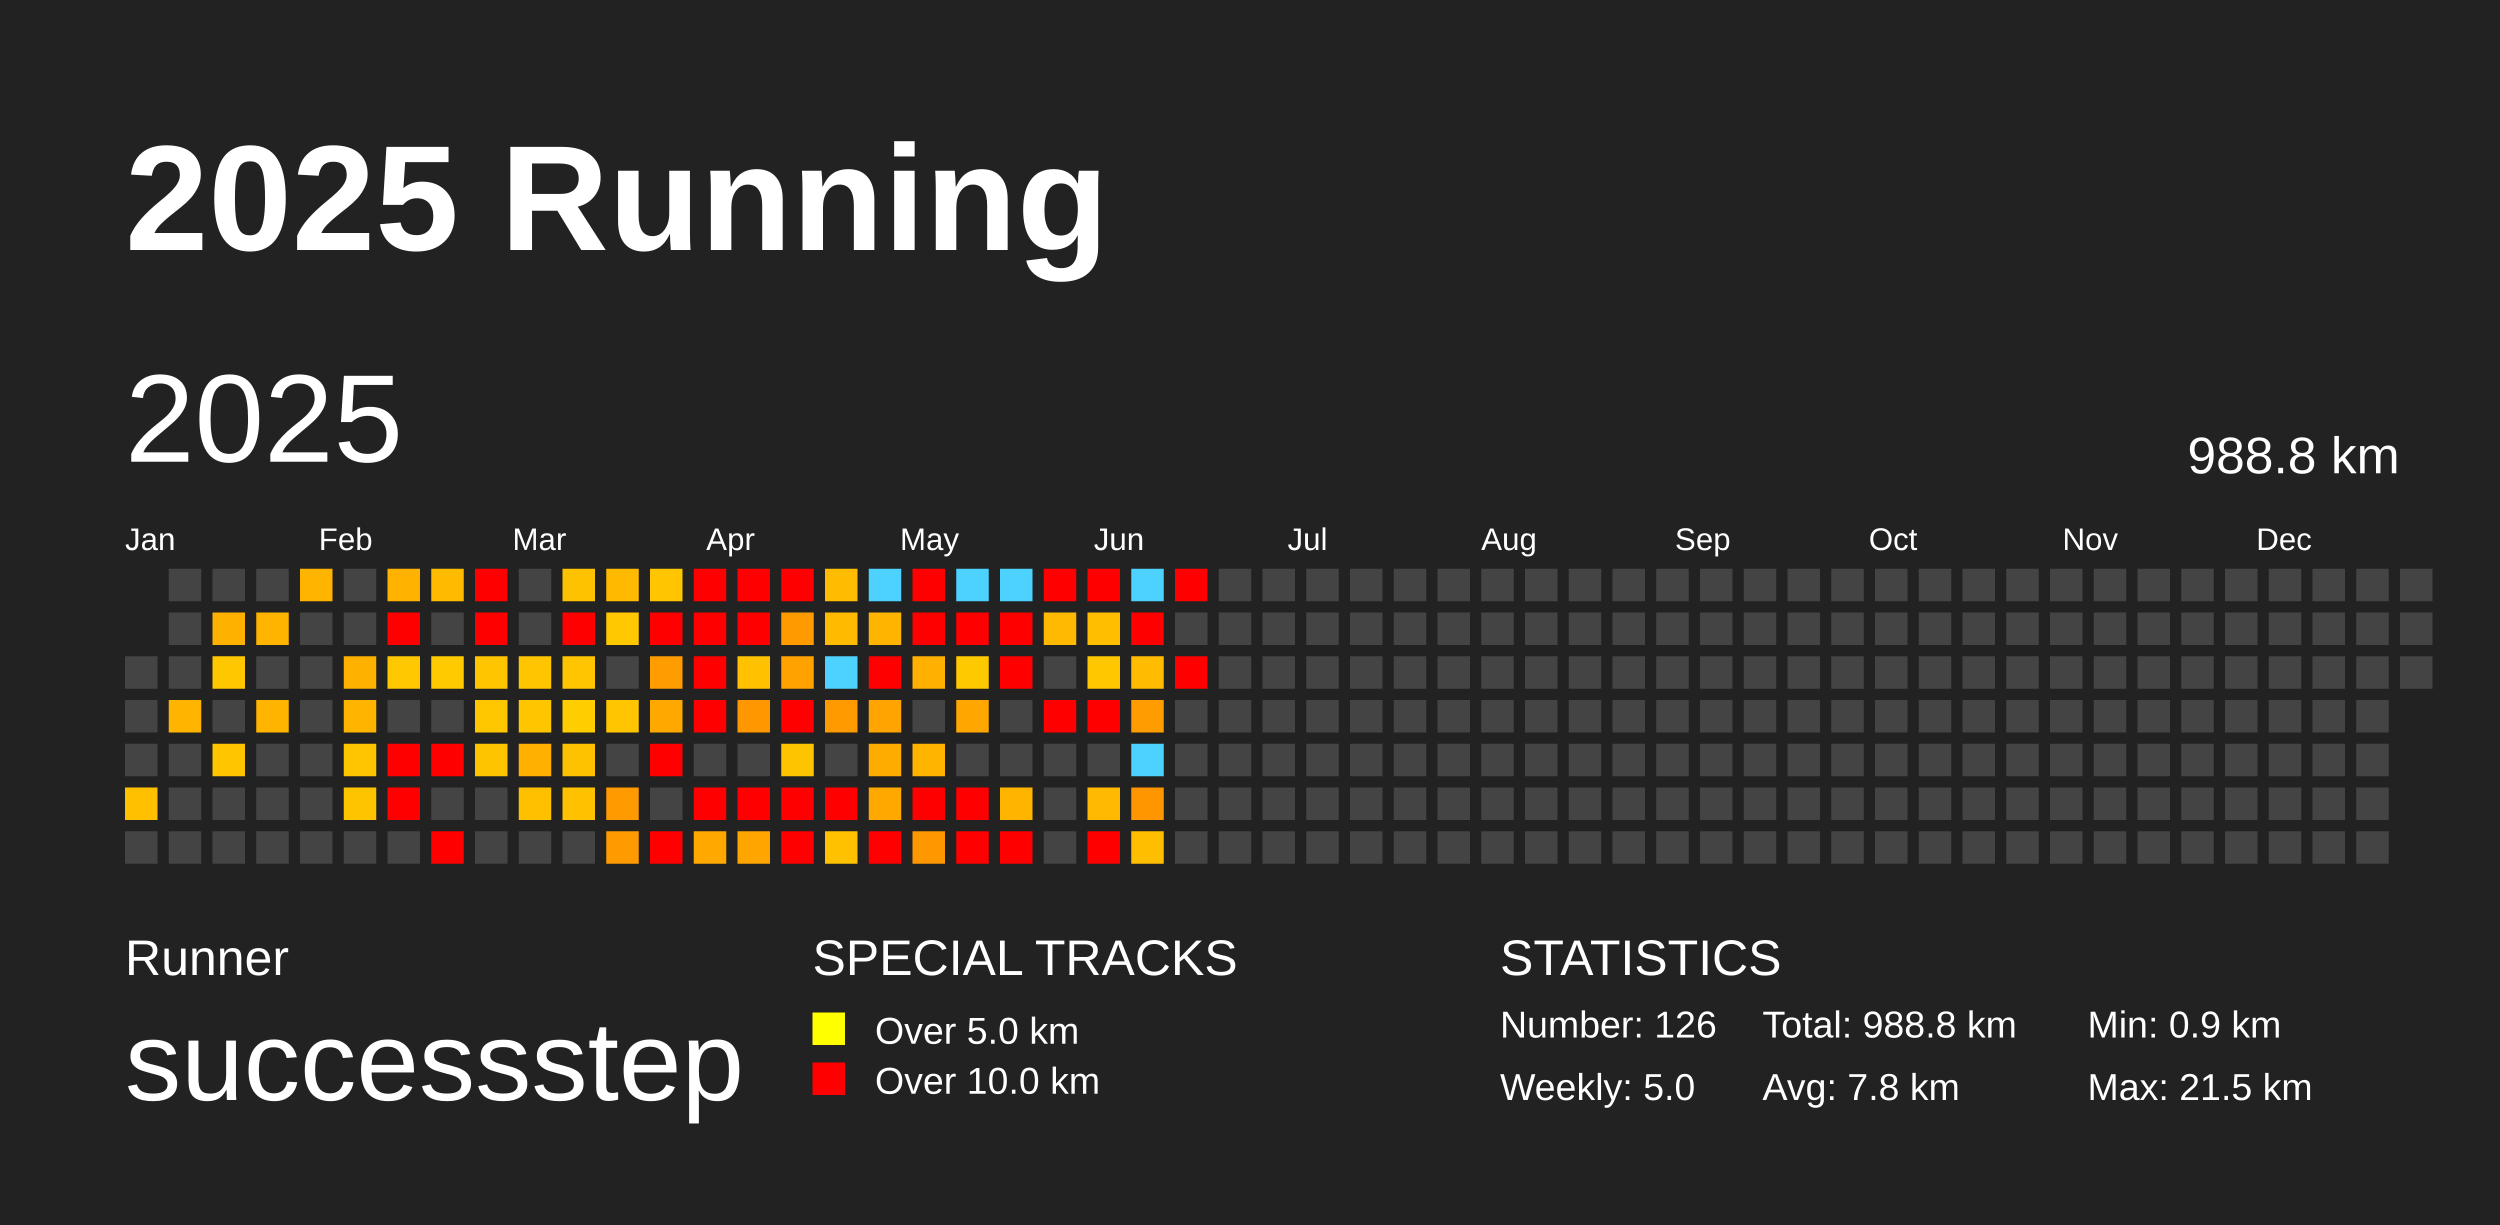
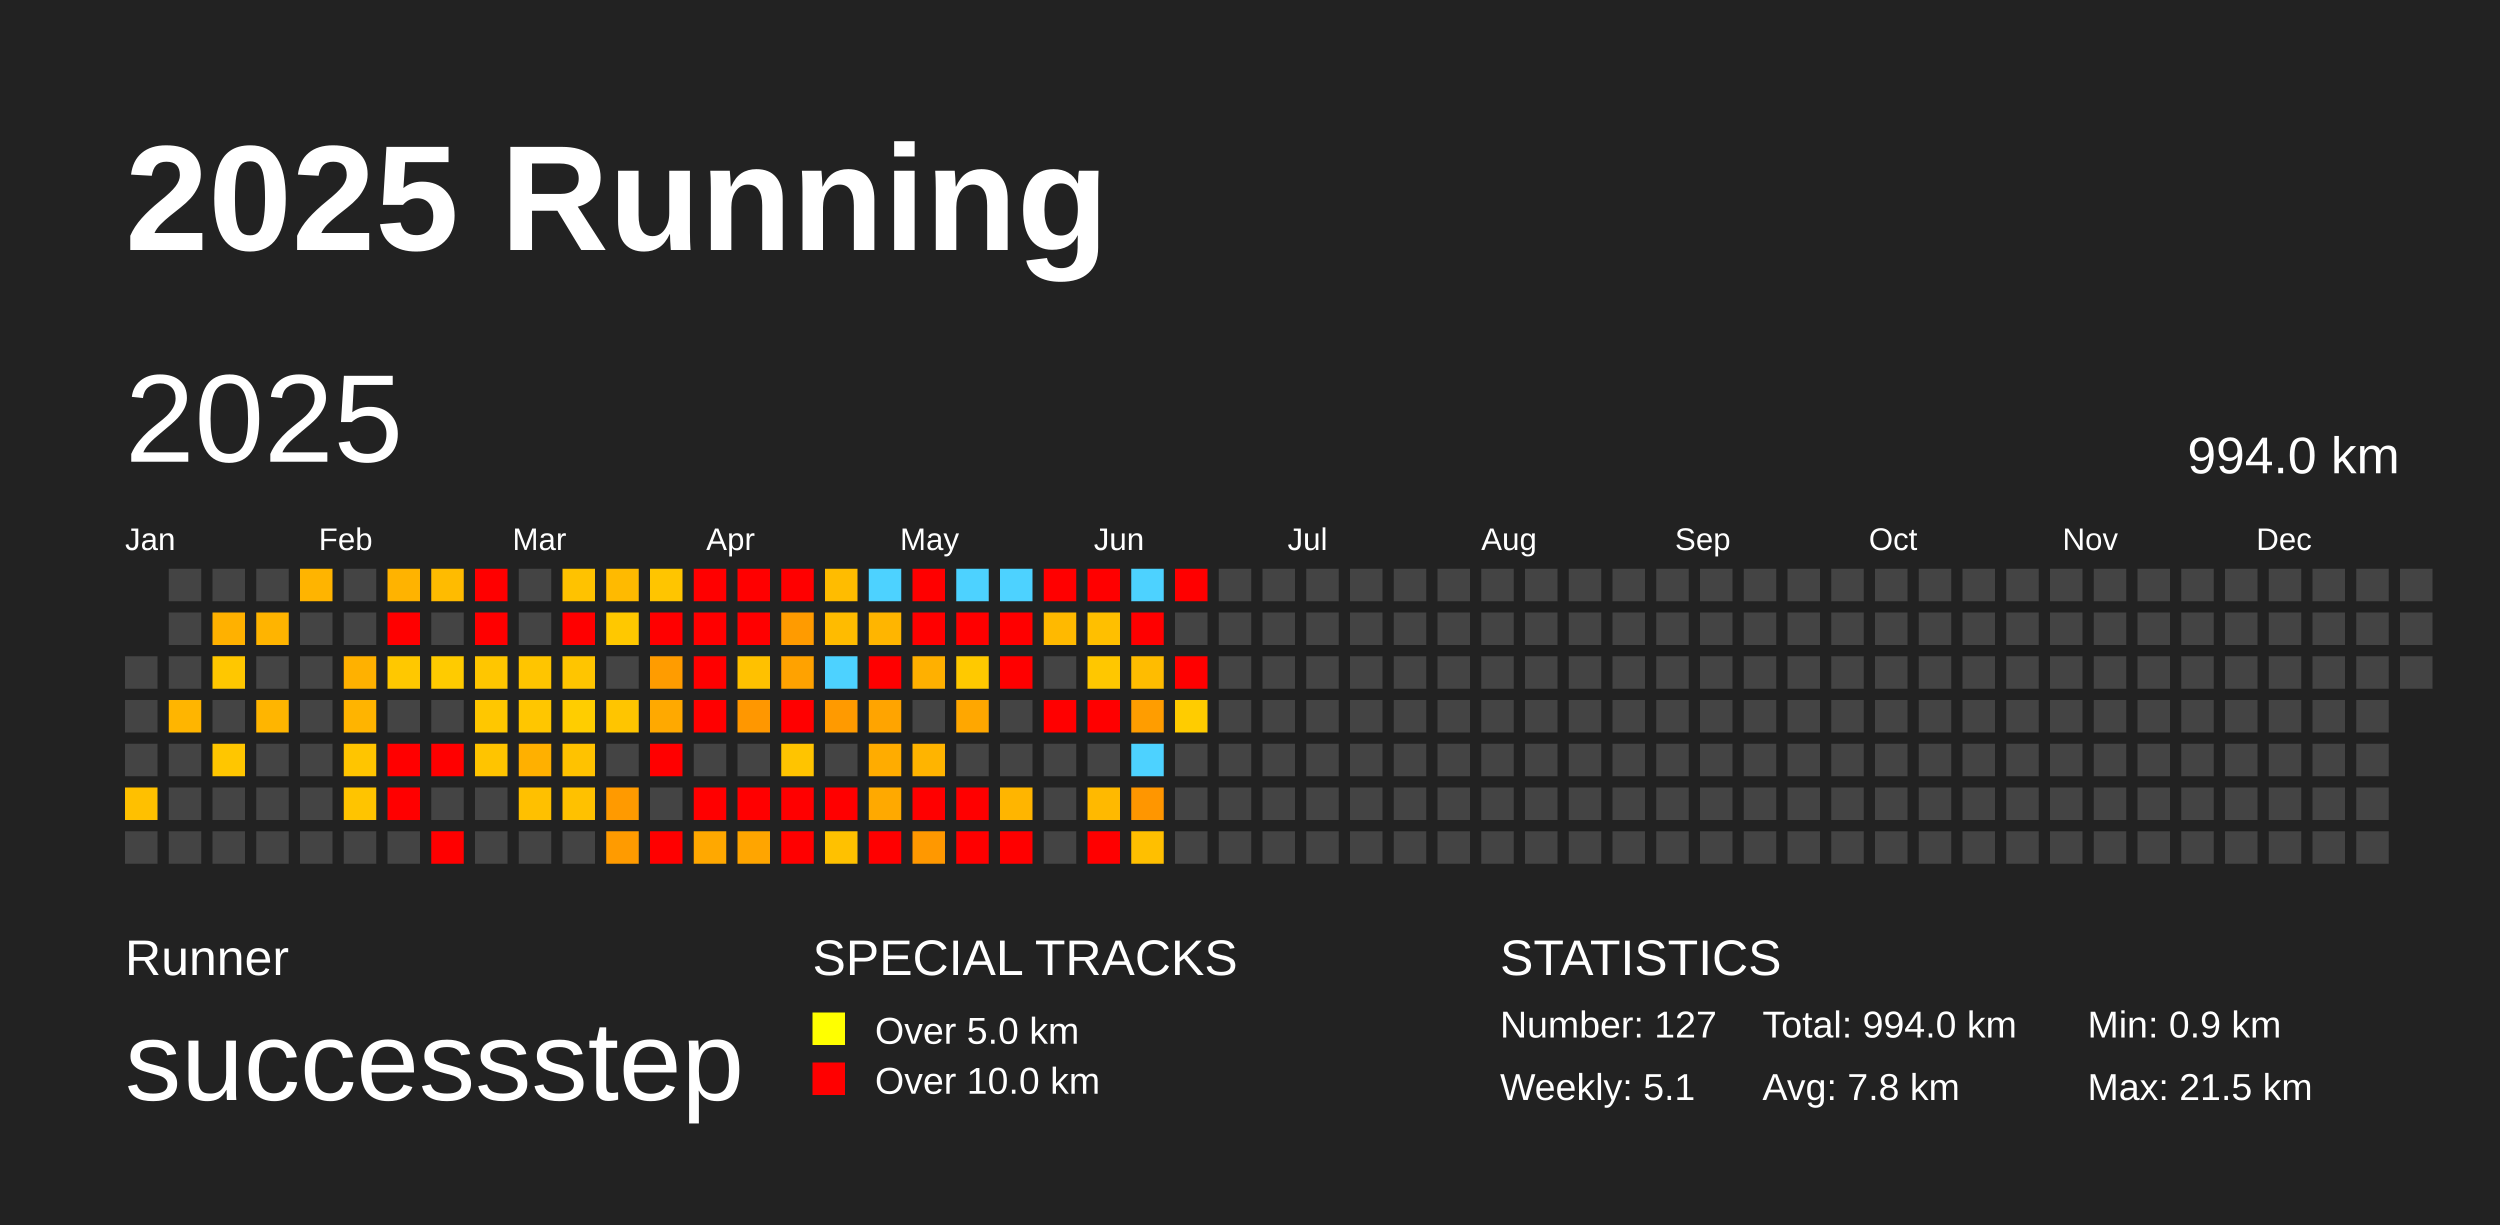
<svg xmlns="http://www.w3.org/2000/svg" baseProfile="full" height="98mm" version="1.1" viewBox="0,0,200,98" width="200mm">
  <defs />
  <rect fill="#222222" height="98" width="200" x="0" y="0" />
  <text fill="#FFFFFF" style="font-size:12px; font-family:Arial; font-weight:bold;" x="10" y="20">2025 Running</text>
  <text fill="#FFFFFF" style="font-size:4px; font-family:Arial" x="10" y="78">Runner</text>
  <text fill="#FFFFFF" style="font-size:9px; font-family:Arial" x="10" y="88">successstep</text>
  <text fill="#FFFFFF" style="font-size:4px; font-family:Arial" x="65" y="78">SPECIAL TRACKS</text>
  <rect fill="yellow" height="2.6" width="2.6" x="65" y="81" />
  <text fill="#FFFFFF" style="font-size:3px; font-family:Arial" x="70" y="83.5">Over 5.0 km</text>
  <rect fill="red" height="2.6" width="2.6" x="65" y="85" />
  <text fill="#FFFFFF" style="font-size:3px; font-family:Arial" x="70" y="87.5">Over 10.0 km</text>
  <text fill="#FFFFFF" style="font-size:4px; font-family:Arial" x="120" y="78">STATISTICS</text>
-   <text fill="#FFFFFF" style="font-size:3px; font-family:Arial" x="120" y="83">Number: 126</text>
-   <text fill="#FFFFFF" style="font-size:3px; font-family:Arial" x="120" y="88">Weekly: 5.0</text>
-   <text fill="#FFFFFF" style="font-size:3px; font-family:Arial" x="141" y="83">Total: 988.8 km</text>
+   <text fill="#FFFFFF" style="font-size:3px; font-family:Arial" x="120" y="83">Number: 127</text>
+   <text fill="#FFFFFF" style="font-size:3px; font-family:Arial" x="120" y="88">Weekly: 5.1</text>
+   <text fill="#FFFFFF" style="font-size:3px; font-family:Arial" x="141" y="83">Total: 994.0 km</text>
  <text fill="#FFFFFF" style="font-size:3px; font-family:Arial" x="141" y="88">Avg: 7.8 km</text>
  <text fill="#FFFFFF" style="font-size:3px; font-family:Arial" x="167" y="83">Min: 0.9 km</text>
  <text fill="#FFFFFF" style="font-size:3px; font-family:Arial" x="167" y="88">Max: 21.5 km</text>
  <text dominant-baseline="hanging" fill="#FFFFFF" style="font-size:10.0px; font-family:Arial;" x="10" y="30">2025</text>
-   <text dominant-baseline="hanging" fill="#FFFFFF" style="font-size:4.125px; font-family:Arial;" x="175" y="35">988.8 km</text>
+   <text dominant-baseline="hanging" fill="#FFFFFF" style="font-size:4.125px; font-family:Arial;" x="175" y="35">994.0 km</text>
  <text fill="#FFFFFF" style="font-size:2.5px; font-family:Arial" x="10.0" y="44">Jan</text>
  <text fill="#FFFFFF" style="font-size:2.5px; font-family:Arial" x="25.5" y="44">Feb</text>
  <text fill="#FFFFFF" style="font-size:2.5px; font-family:Arial" x="41.0" y="44">Mar</text>
  <text fill="#FFFFFF" style="font-size:2.5px; font-family:Arial" x="56.5" y="44">Apr</text>
  <text fill="#FFFFFF" style="font-size:2.5px; font-family:Arial" x="72.0" y="44">May</text>
  <text fill="#FFFFFF" style="font-size:2.5px; font-family:Arial" x="87.5" y="44">Jun</text>
  <text fill="#FFFFFF" style="font-size:2.5px; font-family:Arial" x="103.0" y="44">Jul</text>
  <text fill="#FFFFFF" style="font-size:2.5px; font-family:Arial" x="118.5" y="44">Aug</text>
  <text fill="#FFFFFF" style="font-size:2.5px; font-family:Arial" x="134.0" y="44">Sep</text>
  <text fill="#FFFFFF" style="font-size:2.5px; font-family:Arial" x="149.5" y="44">Oct</text>
  <text fill="#FFFFFF" style="font-size:2.5px; font-family:Arial" x="165.0" y="44">Nov</text>
  <text fill="#FFFFFF" style="font-size:2.5px; font-family:Arial" x="180.5" y="44">Dec</text>
  <rect fill="#444444" height="2.6" width="2.6" x="10.0" y="52.5" />
  <rect fill="#444444" height="2.6" width="2.6" x="10.0" y="56.0" />
  <rect fill="#444444" height="2.6" width="2.6" x="10.0" y="59.5" />
  <rect fill="#ffc000" height="2.6" width="2.6" x="10.0" y="63.0" />
  <rect fill="#444444" height="2.6" width="2.6" x="10.0" y="66.5" />
  <rect fill="#444444" height="2.6" width="2.6" x="13.5" y="45.5" />
  <rect fill="#444444" height="2.6" width="2.6" x="13.5" y="49.0" />
  <rect fill="#444444" height="2.6" width="2.6" x="13.5" y="52.5" />
  <rect fill="#ffb500" height="2.6" width="2.6" x="13.5" y="56.0" />
  <rect fill="#444444" height="2.6" width="2.6" x="13.5" y="59.5" />
  <rect fill="#444444" height="2.6" width="2.6" x="13.5" y="63.0" />
  <rect fill="#444444" height="2.6" width="2.6" x="13.5" y="66.5" />
  <rect fill="#444444" height="2.6" width="2.6" x="17.0" y="45.5" />
  <rect fill="#ffb100" height="2.6" width="2.6" x="17.0" y="49.0" />
  <rect fill="#ffc700" height="2.6" width="2.6" x="17.0" y="52.5" />
  <rect fill="#444444" height="2.6" width="2.6" x="17.0" y="56.0" />
  <rect fill="#ffc600" height="2.6" width="2.6" x="17.0" y="59.5" />
  <rect fill="#444444" height="2.6" width="2.6" x="17.0" y="63.0" />
  <rect fill="#444444" height="2.6" width="2.6" x="17.0" y="66.5" />
  <rect fill="#444444" height="2.6" width="2.6" x="20.5" y="45.5" />
  <rect fill="#ffb400" height="2.6" width="2.6" x="20.5" y="49.0" />
  <rect fill="#444444" height="2.6" width="2.6" x="20.5" y="52.5" />
  <rect fill="#ffb500" height="2.6" width="2.6" x="20.5" y="56.0" />
  <rect fill="#444444" height="2.6" width="2.6" x="20.5" y="59.5" />
  <rect fill="#444444" height="2.6" width="2.6" x="20.5" y="63.0" />
  <rect fill="#444444" height="2.6" width="2.6" x="20.5" y="66.5" />
  <rect fill="#ffb400" height="2.6" width="2.6" x="24.0" y="45.5" />
  <rect fill="#444444" height="2.6" width="2.6" x="24.0" y="49.0" />
  <rect fill="#444444" height="2.6" width="2.6" x="24.0" y="52.5" />
  <rect fill="#444444" height="2.6" width="2.6" x="24.0" y="56.0" />
  <rect fill="#444444" height="2.6" width="2.6" x="24.0" y="59.5" />
  <rect fill="#444444" height="2.6" width="2.6" x="24.0" y="63.0" />
  <rect fill="#444444" height="2.6" width="2.6" x="24.0" y="66.5" />
  <rect fill="#444444" height="2.6" width="2.6" x="27.5" y="45.5" />
  <rect fill="#444444" height="2.6" width="2.6" x="27.5" y="49.0" />
  <rect fill="#ffb100" height="2.6" width="2.6" x="27.5" y="52.5" />
  <rect fill="#ffb400" height="2.6" width="2.6" x="27.5" y="56.0" />
  <rect fill="#ffc500" height="2.6" width="2.6" x="27.5" y="59.5" />
  <rect fill="#ffc400" height="2.6" width="2.6" x="27.5" y="63.0" />
  <rect fill="#444444" height="2.6" width="2.6" x="27.5" y="66.5" />
  <rect fill="#ffb300" height="2.6" width="2.6" x="31.0" y="45.5" />
  <rect fill="red" height="2.6" width="2.6" x="31.0" y="49.0" />
  <rect fill="#ffc800" height="2.6" width="2.6" x="31.0" y="52.5" />
  <rect fill="#444444" height="2.6" width="2.6" x="31.0" y="56.0" />
  <rect fill="red" height="2.6" width="2.6" x="31.0" y="59.5" />
  <rect fill="red" height="2.6" width="2.6" x="31.0" y="63.0" />
  <rect fill="#444444" height="2.6" width="2.6" x="31.0" y="66.5" />
  <rect fill="#ffbb00" height="2.6" width="2.6" x="34.5" y="45.5" />
  <rect fill="#444444" height="2.6" width="2.6" x="34.5" y="49.0" />
  <rect fill="#ffcb00" height="2.6" width="2.6" x="34.5" y="52.5" />
  <rect fill="#444444" height="2.6" width="2.6" x="34.5" y="56.0" />
  <rect fill="red" height="2.6" width="2.6" x="34.5" y="59.5" />
  <rect fill="#444444" height="2.6" width="2.6" x="34.5" y="63.0" />
  <rect fill="red" height="2.6" width="2.6" x="34.5" y="66.5" />
  <rect fill="red" height="2.6" width="2.6" x="38.0" y="45.5" />
  <rect fill="red" height="2.6" width="2.6" x="38.0" y="49.0" />
  <rect fill="#ffc600" height="2.6" width="2.6" x="38.0" y="52.5" />
  <rect fill="#ffc700" height="2.6" width="2.6" x="38.0" y="56.0" />
  <rect fill="#ffc400" height="2.6" width="2.6" x="38.0" y="59.5" />
  <rect fill="#444444" height="2.6" width="2.6" x="38.0" y="63.0" />
  <rect fill="#444444" height="2.6" width="2.6" x="38.0" y="66.5" />
  <rect fill="#444444" height="2.6" width="2.6" x="41.5" y="45.5" />
  <rect fill="#444444" height="2.6" width="2.6" x="41.5" y="49.0" />
  <rect fill="#ffc500" height="2.6" width="2.6" x="41.5" y="52.5" />
  <rect fill="#ffc600" height="2.6" width="2.6" x="41.5" y="56.0" />
  <rect fill="#ffb000" height="2.6" width="2.6" x="41.5" y="59.5" />
  <rect fill="#ffc000" height="2.6" width="2.6" x="41.5" y="63.0" />
  <rect fill="#444444" height="2.6" width="2.6" x="41.5" y="66.5" />
  <rect fill="#ffc200" height="2.6" width="2.6" x="45.0" y="45.5" />
  <rect fill="red" height="2.6" width="2.6" x="45.0" y="49.0" />
  <rect fill="#ffc500" height="2.6" width="2.6" x="45.0" y="52.5" />
  <rect fill="#ffcd00" height="2.6" width="2.6" x="45.0" y="56.0" />
  <rect fill="#ffc200" height="2.6" width="2.6" x="45.0" y="59.5" />
  <rect fill="#ffc100" height="2.6" width="2.6" x="45.0" y="63.0" />
  <rect fill="#444444" height="2.6" width="2.6" x="45.0" y="66.5" />
  <rect fill="#ffba00" height="2.6" width="2.6" x="48.5" y="45.5" />
  <rect fill="#ffc800" height="2.6" width="2.6" x="48.5" y="49.0" />
  <rect fill="#444444" height="2.6" width="2.6" x="48.5" y="52.5" />
  <rect fill="#ffc500" height="2.6" width="2.6" x="48.5" y="56.0" />
  <rect fill="#444444" height="2.6" width="2.6" x="48.5" y="59.5" />
  <rect fill="#ff9a00" height="2.6" width="2.6" x="48.5" y="63.0" />
  <rect fill="#ff9b00" height="2.6" width="2.6" x="48.5" y="66.5" />
  <rect fill="#ffc500" height="2.6" width="2.6" x="52.0" y="45.5" />
  <rect fill="red" height="2.6" width="2.6" x="52.0" y="49.0" />
  <rect fill="#ff9c00" height="2.6" width="2.6" x="52.0" y="52.5" />
  <rect fill="#ffa900" height="2.6" width="2.6" x="52.0" y="56.0" />
  <rect fill="red" height="2.6" width="2.6" x="52.0" y="59.5" />
  <rect fill="#444444" height="2.6" width="2.6" x="52.0" y="63.0" />
  <rect fill="red" height="2.6" width="2.6" x="52.0" y="66.5" />
  <rect fill="red" height="2.6" width="2.6" x="55.5" y="45.5" />
  <rect fill="red" height="2.6" width="2.6" x="55.5" y="49.0" />
  <rect fill="red" height="2.6" width="2.6" x="55.5" y="52.5" />
  <rect fill="red" height="2.6" width="2.6" x="55.5" y="56.0" />
  <rect fill="#444444" height="2.6" width="2.6" x="55.5" y="59.5" />
  <rect fill="red" height="2.6" width="2.6" x="55.5" y="63.0" />
  <rect fill="#ffa800" height="2.6" width="2.6" x="55.5" y="66.5" />
  <rect fill="red" height="2.6" width="2.6" x="59.0" y="45.5" />
  <rect fill="red" height="2.6" width="2.6" x="59.0" y="49.0" />
  <rect fill="#ffc100" height="2.6" width="2.6" x="59.0" y="52.5" />
  <rect fill="#ff9700" height="2.6" width="2.6" x="59.0" y="56.0" />
  <rect fill="#444444" height="2.6" width="2.6" x="59.0" y="59.5" />
  <rect fill="red" height="2.6" width="2.6" x="59.0" y="63.0" />
  <rect fill="#ffa500" height="2.6" width="2.6" x="59.0" y="66.5" />
  <rect fill="red" height="2.6" width="2.6" x="62.5" y="45.5" />
  <rect fill="#ff9b00" height="2.6" width="2.6" x="62.5" y="49.0" />
  <rect fill="#ffa200" height="2.6" width="2.6" x="62.5" y="52.5" />
  <rect fill="red" height="2.6" width="2.6" x="62.5" y="56.0" />
  <rect fill="#ffc400" height="2.6" width="2.6" x="62.5" y="59.5" />
  <rect fill="red" height="2.6" width="2.6" x="62.5" y="63.0" />
  <rect fill="red" height="2.6" width="2.6" x="62.5" y="66.5" />
  <rect fill="#ffbc00" height="2.6" width="2.6" x="66.0" y="45.5" />
  <rect fill="#ffbb00" height="2.6" width="2.6" x="66.0" y="49.0" />
  <rect fill="#4dd2ff" height="2.6" width="2.6" x="66.0" y="52.5" />
  <rect fill="#ff9a00" height="2.6" width="2.6" x="66.0" y="56.0" />
  <rect fill="#444444" height="2.6" width="2.6" x="66.0" y="59.5" />
  <rect fill="red" height="2.6" width="2.6" x="66.0" y="63.0" />
  <rect fill="#ffc100" height="2.6" width="2.6" x="66.0" y="66.5" />
  <rect fill="#4dd2ff" height="2.6" width="2.6" x="69.5" y="45.5" />
  <rect fill="#ffb500" height="2.6" width="2.6" x="69.5" y="49.0" />
  <rect fill="red" height="2.6" width="2.6" x="69.5" y="52.5" />
  <rect fill="#ffa400" height="2.6" width="2.6" x="69.5" y="56.0" />
  <rect fill="#ffac00" height="2.6" width="2.6" x="69.5" y="59.5" />
  <rect fill="#ffa900" height="2.6" width="2.6" x="69.5" y="63.0" />
  <rect fill="red" height="2.6" width="2.6" x="69.5" y="66.5" />
  <rect fill="red" height="2.6" width="2.6" x="73.0" y="45.5" />
  <rect fill="red" height="2.6" width="2.6" x="73.0" y="49.0" />
  <rect fill="#ffb000" height="2.6" width="2.6" x="73.0" y="52.5" />
  <rect fill="#444444" height="2.6" width="2.6" x="73.0" y="56.0" />
  <rect fill="#ffb400" height="2.6" width="2.6" x="73.0" y="59.5" />
  <rect fill="red" height="2.6" width="2.6" x="73.0" y="63.0" />
  <rect fill="#ff9800" height="2.6" width="2.6" x="73.0" y="66.5" />
  <rect fill="#4dd2ff" height="2.6" width="2.6" x="76.5" y="45.5" />
  <rect fill="red" height="2.6" width="2.6" x="76.5" y="49.0" />
  <rect fill="#ffc900" height="2.6" width="2.6" x="76.5" y="52.5" />
  <rect fill="#ffa700" height="2.6" width="2.6" x="76.5" y="56.0" />
  <rect fill="#444444" height="2.6" width="2.6" x="76.5" y="59.5" />
  <rect fill="red" height="2.6" width="2.6" x="76.5" y="63.0" />
  <rect fill="red" height="2.6" width="2.6" x="76.5" y="66.5" />
  <rect fill="#4dd2ff" height="2.6" width="2.6" x="80.0" y="45.5" />
  <rect fill="red" height="2.6" width="2.6" x="80.0" y="49.0" />
  <rect fill="red" height="2.6" width="2.6" x="80.0" y="52.5" />
  <rect fill="#444444" height="2.6" width="2.6" x="80.0" y="56.0" />
  <rect fill="#444444" height="2.6" width="2.6" x="80.0" y="59.5" />
  <rect fill="#ffb500" height="2.6" width="2.6" x="80.0" y="63.0" />
  <rect fill="red" height="2.6" width="2.6" x="80.0" y="66.5" />
  <rect fill="red" height="2.6" width="2.6" x="83.5" y="45.5" />
  <rect fill="#ffb900" height="2.6" width="2.6" x="83.5" y="49.0" />
  <rect fill="#444444" height="2.6" width="2.6" x="83.5" y="52.5" />
  <rect fill="red" height="2.6" width="2.6" x="83.5" y="56.0" />
  <rect fill="#444444" height="2.6" width="2.6" x="83.5" y="59.5" />
  <rect fill="#444444" height="2.6" width="2.6" x="83.5" y="63.0" />
  <rect fill="#444444" height="2.6" width="2.6" x="83.5" y="66.5" />
  <rect fill="red" height="2.6" width="2.6" x="87.0" y="45.5" />
  <rect fill="#ffbf00" height="2.6" width="2.6" x="87.0" y="49.0" />
  <rect fill="#ffc700" height="2.6" width="2.6" x="87.0" y="52.5" />
  <rect fill="red" height="2.6" width="2.6" x="87.0" y="56.0" />
  <rect fill="#444444" height="2.6" width="2.6" x="87.0" y="59.5" />
  <rect fill="#ffb900" height="2.6" width="2.6" x="87.0" y="63.0" />
  <rect fill="red" height="2.6" width="2.6" x="87.0" y="66.5" />
  <rect fill="#4dd2ff" height="2.6" width="2.6" x="90.5" y="45.5" />
  <rect fill="red" height="2.6" width="2.6" x="90.5" y="49.0" />
  <rect fill="#ffbc00" height="2.6" width="2.6" x="90.5" y="52.5" />
  <rect fill="#ff9d00" height="2.6" width="2.6" x="90.5" y="56.0" />
  <rect fill="#4dd2ff" height="2.6" width="2.6" x="90.5" y="59.5" />
  <rect fill="#ff9600" height="2.6" width="2.6" x="90.5" y="63.0" />
  <rect fill="#ffbf00" height="2.6" width="2.6" x="90.5" y="66.5" />
  <rect fill="red" height="2.6" width="2.6" x="94.0" y="45.5" />
  <rect fill="#444444" height="2.6" width="2.6" x="94.0" y="49.0" />
  <rect fill="red" height="2.6" width="2.6" x="94.0" y="52.5" />
-   <rect fill="#444444" height="2.6" width="2.6" x="94.0" y="56.0" />
+   <rect fill="#ffcc00" height="2.6" width="2.6" x="94.0" y="56.0" />
  <rect fill="#444444" height="2.6" width="2.6" x="94.0" y="59.5" />
  <rect fill="#444444" height="2.6" width="2.6" x="94.0" y="63.0" />
  <rect fill="#444444" height="2.6" width="2.6" x="94.0" y="66.5" />
  <rect fill="#444444" height="2.6" width="2.6" x="97.5" y="45.5" />
  <rect fill="#444444" height="2.6" width="2.6" x="97.5" y="49.0" />
  <rect fill="#444444" height="2.6" width="2.6" x="97.5" y="52.5" />
  <rect fill="#444444" height="2.6" width="2.6" x="97.5" y="56.0" />
  <rect fill="#444444" height="2.6" width="2.6" x="97.5" y="59.5" />
  <rect fill="#444444" height="2.6" width="2.6" x="97.5" y="63.0" />
  <rect fill="#444444" height="2.6" width="2.6" x="97.5" y="66.5" />
  <rect fill="#444444" height="2.6" width="2.6" x="101.0" y="45.5" />
  <rect fill="#444444" height="2.6" width="2.6" x="101.0" y="49.0" />
  <rect fill="#444444" height="2.6" width="2.6" x="101.0" y="52.5" />
  <rect fill="#444444" height="2.6" width="2.6" x="101.0" y="56.0" />
  <rect fill="#444444" height="2.6" width="2.6" x="101.0" y="59.5" />
  <rect fill="#444444" height="2.6" width="2.6" x="101.0" y="63.0" />
  <rect fill="#444444" height="2.6" width="2.6" x="101.0" y="66.5" />
  <rect fill="#444444" height="2.6" width="2.6" x="104.5" y="45.5" />
  <rect fill="#444444" height="2.6" width="2.6" x="104.5" y="49.0" />
  <rect fill="#444444" height="2.6" width="2.6" x="104.5" y="52.5" />
  <rect fill="#444444" height="2.6" width="2.6" x="104.5" y="56.0" />
  <rect fill="#444444" height="2.6" width="2.6" x="104.5" y="59.5" />
  <rect fill="#444444" height="2.6" width="2.6" x="104.5" y="63.0" />
  <rect fill="#444444" height="2.6" width="2.6" x="104.5" y="66.5" />
  <rect fill="#444444" height="2.6" width="2.6" x="108.0" y="45.5" />
  <rect fill="#444444" height="2.6" width="2.6" x="108.0" y="49.0" />
  <rect fill="#444444" height="2.6" width="2.6" x="108.0" y="52.5" />
  <rect fill="#444444" height="2.6" width="2.6" x="108.0" y="56.0" />
  <rect fill="#444444" height="2.6" width="2.6" x="108.0" y="59.5" />
  <rect fill="#444444" height="2.6" width="2.6" x="108.0" y="63.0" />
  <rect fill="#444444" height="2.6" width="2.6" x="108.0" y="66.5" />
  <rect fill="#444444" height="2.6" width="2.6" x="111.5" y="45.5" />
  <rect fill="#444444" height="2.6" width="2.6" x="111.5" y="49.0" />
  <rect fill="#444444" height="2.6" width="2.6" x="111.5" y="52.5" />
  <rect fill="#444444" height="2.6" width="2.6" x="111.5" y="56.0" />
  <rect fill="#444444" height="2.6" width="2.6" x="111.5" y="59.5" />
  <rect fill="#444444" height="2.6" width="2.6" x="111.5" y="63.0" />
  <rect fill="#444444" height="2.6" width="2.6" x="111.5" y="66.5" />
  <rect fill="#444444" height="2.6" width="2.6" x="115.0" y="45.5" />
  <rect fill="#444444" height="2.6" width="2.6" x="115.0" y="49.0" />
  <rect fill="#444444" height="2.6" width="2.6" x="115.0" y="52.5" />
  <rect fill="#444444" height="2.6" width="2.6" x="115.0" y="56.0" />
  <rect fill="#444444" height="2.6" width="2.6" x="115.0" y="59.5" />
  <rect fill="#444444" height="2.6" width="2.6" x="115.0" y="63.0" />
  <rect fill="#444444" height="2.6" width="2.6" x="115.0" y="66.5" />
  <rect fill="#444444" height="2.6" width="2.6" x="118.5" y="45.5" />
  <rect fill="#444444" height="2.6" width="2.6" x="118.5" y="49.0" />
  <rect fill="#444444" height="2.6" width="2.6" x="118.5" y="52.5" />
  <rect fill="#444444" height="2.6" width="2.6" x="118.5" y="56.0" />
  <rect fill="#444444" height="2.6" width="2.6" x="118.5" y="59.5" />
  <rect fill="#444444" height="2.6" width="2.6" x="118.5" y="63.0" />
  <rect fill="#444444" height="2.6" width="2.6" x="118.5" y="66.5" />
  <rect fill="#444444" height="2.6" width="2.6" x="122.0" y="45.5" />
  <rect fill="#444444" height="2.6" width="2.6" x="122.0" y="49.0" />
  <rect fill="#444444" height="2.6" width="2.6" x="122.0" y="52.5" />
  <rect fill="#444444" height="2.6" width="2.6" x="122.0" y="56.0" />
  <rect fill="#444444" height="2.6" width="2.6" x="122.0" y="59.5" />
  <rect fill="#444444" height="2.6" width="2.6" x="122.0" y="63.0" />
  <rect fill="#444444" height="2.6" width="2.6" x="122.0" y="66.5" />
  <rect fill="#444444" height="2.6" width="2.6" x="125.5" y="45.5" />
  <rect fill="#444444" height="2.6" width="2.6" x="125.5" y="49.0" />
  <rect fill="#444444" height="2.6" width="2.6" x="125.5" y="52.5" />
  <rect fill="#444444" height="2.6" width="2.6" x="125.5" y="56.0" />
  <rect fill="#444444" height="2.6" width="2.6" x="125.5" y="59.5" />
  <rect fill="#444444" height="2.6" width="2.6" x="125.5" y="63.0" />
  <rect fill="#444444" height="2.6" width="2.6" x="125.5" y="66.5" />
  <rect fill="#444444" height="2.6" width="2.6" x="129.0" y="45.5" />
  <rect fill="#444444" height="2.6" width="2.6" x="129.0" y="49.0" />
  <rect fill="#444444" height="2.6" width="2.6" x="129.0" y="52.5" />
  <rect fill="#444444" height="2.6" width="2.6" x="129.0" y="56.0" />
  <rect fill="#444444" height="2.6" width="2.6" x="129.0" y="59.5" />
  <rect fill="#444444" height="2.6" width="2.6" x="129.0" y="63.0" />
  <rect fill="#444444" height="2.6" width="2.6" x="129.0" y="66.5" />
  <rect fill="#444444" height="2.6" width="2.6" x="132.5" y="45.5" />
  <rect fill="#444444" height="2.6" width="2.6" x="132.5" y="49.0" />
  <rect fill="#444444" height="2.6" width="2.6" x="132.5" y="52.5" />
  <rect fill="#444444" height="2.6" width="2.6" x="132.5" y="56.0" />
  <rect fill="#444444" height="2.6" width="2.6" x="132.5" y="59.5" />
  <rect fill="#444444" height="2.6" width="2.6" x="132.5" y="63.0" />
  <rect fill="#444444" height="2.6" width="2.6" x="132.5" y="66.5" />
  <rect fill="#444444" height="2.6" width="2.6" x="136.0" y="45.5" />
  <rect fill="#444444" height="2.6" width="2.6" x="136.0" y="49.0" />
  <rect fill="#444444" height="2.6" width="2.6" x="136.0" y="52.5" />
  <rect fill="#444444" height="2.6" width="2.6" x="136.0" y="56.0" />
  <rect fill="#444444" height="2.6" width="2.6" x="136.0" y="59.5" />
  <rect fill="#444444" height="2.6" width="2.6" x="136.0" y="63.0" />
  <rect fill="#444444" height="2.6" width="2.6" x="136.0" y="66.5" />
  <rect fill="#444444" height="2.6" width="2.6" x="139.5" y="45.5" />
  <rect fill="#444444" height="2.6" width="2.6" x="139.5" y="49.0" />
  <rect fill="#444444" height="2.6" width="2.6" x="139.5" y="52.5" />
  <rect fill="#444444" height="2.6" width="2.6" x="139.5" y="56.0" />
  <rect fill="#444444" height="2.6" width="2.6" x="139.5" y="59.5" />
  <rect fill="#444444" height="2.6" width="2.6" x="139.5" y="63.0" />
  <rect fill="#444444" height="2.6" width="2.6" x="139.5" y="66.5" />
  <rect fill="#444444" height="2.6" width="2.6" x="143.0" y="45.5" />
  <rect fill="#444444" height="2.6" width="2.6" x="143.0" y="49.0" />
  <rect fill="#444444" height="2.6" width="2.6" x="143.0" y="52.5" />
  <rect fill="#444444" height="2.6" width="2.6" x="143.0" y="56.0" />
  <rect fill="#444444" height="2.6" width="2.6" x="143.0" y="59.5" />
  <rect fill="#444444" height="2.6" width="2.6" x="143.0" y="63.0" />
  <rect fill="#444444" height="2.6" width="2.6" x="143.0" y="66.5" />
  <rect fill="#444444" height="2.6" width="2.6" x="146.5" y="45.5" />
  <rect fill="#444444" height="2.6" width="2.6" x="146.5" y="49.0" />
  <rect fill="#444444" height="2.6" width="2.6" x="146.5" y="52.5" />
  <rect fill="#444444" height="2.6" width="2.6" x="146.5" y="56.0" />
  <rect fill="#444444" height="2.6" width="2.6" x="146.5" y="59.5" />
  <rect fill="#444444" height="2.6" width="2.6" x="146.5" y="63.0" />
  <rect fill="#444444" height="2.6" width="2.6" x="146.5" y="66.5" />
  <rect fill="#444444" height="2.6" width="2.6" x="150.0" y="45.5" />
  <rect fill="#444444" height="2.6" width="2.6" x="150.0" y="49.0" />
  <rect fill="#444444" height="2.6" width="2.6" x="150.0" y="52.5" />
  <rect fill="#444444" height="2.6" width="2.6" x="150.0" y="56.0" />
  <rect fill="#444444" height="2.6" width="2.6" x="150.0" y="59.5" />
  <rect fill="#444444" height="2.6" width="2.6" x="150.0" y="63.0" />
  <rect fill="#444444" height="2.6" width="2.6" x="150.0" y="66.5" />
  <rect fill="#444444" height="2.6" width="2.6" x="153.5" y="45.5" />
  <rect fill="#444444" height="2.6" width="2.6" x="153.5" y="49.0" />
  <rect fill="#444444" height="2.6" width="2.6" x="153.5" y="52.5" />
  <rect fill="#444444" height="2.6" width="2.6" x="153.5" y="56.0" />
  <rect fill="#444444" height="2.6" width="2.6" x="153.5" y="59.5" />
  <rect fill="#444444" height="2.6" width="2.6" x="153.5" y="63.0" />
  <rect fill="#444444" height="2.6" width="2.6" x="153.5" y="66.5" />
  <rect fill="#444444" height="2.6" width="2.6" x="157.0" y="45.5" />
  <rect fill="#444444" height="2.6" width="2.6" x="157.0" y="49.0" />
  <rect fill="#444444" height="2.6" width="2.6" x="157.0" y="52.5" />
  <rect fill="#444444" height="2.6" width="2.6" x="157.0" y="56.0" />
  <rect fill="#444444" height="2.6" width="2.6" x="157.0" y="59.5" />
  <rect fill="#444444" height="2.6" width="2.6" x="157.0" y="63.0" />
  <rect fill="#444444" height="2.6" width="2.6" x="157.0" y="66.5" />
  <rect fill="#444444" height="2.6" width="2.6" x="160.5" y="45.5" />
  <rect fill="#444444" height="2.6" width="2.6" x="160.5" y="49.0" />
  <rect fill="#444444" height="2.6" width="2.6" x="160.5" y="52.5" />
  <rect fill="#444444" height="2.6" width="2.6" x="160.5" y="56.0" />
  <rect fill="#444444" height="2.6" width="2.6" x="160.5" y="59.5" />
  <rect fill="#444444" height="2.6" width="2.6" x="160.5" y="63.0" />
  <rect fill="#444444" height="2.6" width="2.6" x="160.5" y="66.5" />
  <rect fill="#444444" height="2.6" width="2.6" x="164.0" y="45.5" />
  <rect fill="#444444" height="2.6" width="2.6" x="164.0" y="49.0" />
  <rect fill="#444444" height="2.6" width="2.6" x="164.0" y="52.5" />
  <rect fill="#444444" height="2.6" width="2.6" x="164.0" y="56.0" />
  <rect fill="#444444" height="2.6" width="2.6" x="164.0" y="59.5" />
  <rect fill="#444444" height="2.6" width="2.6" x="164.0" y="63.0" />
  <rect fill="#444444" height="2.6" width="2.6" x="164.0" y="66.5" />
  <rect fill="#444444" height="2.6" width="2.6" x="167.5" y="45.5" />
  <rect fill="#444444" height="2.6" width="2.6" x="167.5" y="49.0" />
  <rect fill="#444444" height="2.6" width="2.6" x="167.5" y="52.5" />
  <rect fill="#444444" height="2.6" width="2.6" x="167.5" y="56.0" />
  <rect fill="#444444" height="2.6" width="2.6" x="167.5" y="59.5" />
  <rect fill="#444444" height="2.6" width="2.6" x="167.5" y="63.0" />
  <rect fill="#444444" height="2.6" width="2.6" x="167.5" y="66.5" />
  <rect fill="#444444" height="2.6" width="2.6" x="171.0" y="45.5" />
  <rect fill="#444444" height="2.6" width="2.6" x="171.0" y="49.0" />
  <rect fill="#444444" height="2.6" width="2.6" x="171.0" y="52.5" />
  <rect fill="#444444" height="2.6" width="2.6" x="171.0" y="56.0" />
  <rect fill="#444444" height="2.6" width="2.6" x="171.0" y="59.5" />
  <rect fill="#444444" height="2.6" width="2.6" x="171.0" y="63.0" />
  <rect fill="#444444" height="2.6" width="2.6" x="171.0" y="66.5" />
  <rect fill="#444444" height="2.6" width="2.6" x="174.5" y="45.5" />
  <rect fill="#444444" height="2.6" width="2.6" x="174.5" y="49.0" />
  <rect fill="#444444" height="2.6" width="2.6" x="174.5" y="52.5" />
  <rect fill="#444444" height="2.6" width="2.6" x="174.5" y="56.0" />
  <rect fill="#444444" height="2.6" width="2.6" x="174.5" y="59.5" />
  <rect fill="#444444" height="2.6" width="2.6" x="174.5" y="63.0" />
  <rect fill="#444444" height="2.6" width="2.6" x="174.5" y="66.5" />
  <rect fill="#444444" height="2.6" width="2.6" x="178.0" y="45.5" />
  <rect fill="#444444" height="2.6" width="2.6" x="178.0" y="49.0" />
  <rect fill="#444444" height="2.6" width="2.6" x="178.0" y="52.5" />
  <rect fill="#444444" height="2.6" width="2.6" x="178.0" y="56.0" />
  <rect fill="#444444" height="2.6" width="2.6" x="178.0" y="59.5" />
  <rect fill="#444444" height="2.6" width="2.6" x="178.0" y="63.0" />
  <rect fill="#444444" height="2.6" width="2.6" x="178.0" y="66.5" />
  <rect fill="#444444" height="2.6" width="2.6" x="181.5" y="45.5" />
  <rect fill="#444444" height="2.6" width="2.6" x="181.5" y="49.0" />
  <rect fill="#444444" height="2.6" width="2.6" x="181.5" y="52.5" />
  <rect fill="#444444" height="2.6" width="2.6" x="181.5" y="56.0" />
  <rect fill="#444444" height="2.6" width="2.6" x="181.5" y="59.5" />
  <rect fill="#444444" height="2.6" width="2.6" x="181.5" y="63.0" />
  <rect fill="#444444" height="2.6" width="2.6" x="181.5" y="66.5" />
  <rect fill="#444444" height="2.6" width="2.6" x="185.0" y="45.5" />
  <rect fill="#444444" height="2.6" width="2.6" x="185.0" y="49.0" />
  <rect fill="#444444" height="2.6" width="2.6" x="185.0" y="52.5" />
  <rect fill="#444444" height="2.6" width="2.6" x="185.0" y="56.0" />
  <rect fill="#444444" height="2.6" width="2.6" x="185.0" y="59.5" />
  <rect fill="#444444" height="2.6" width="2.6" x="185.0" y="63.0" />
  <rect fill="#444444" height="2.6" width="2.6" x="185.0" y="66.5" />
  <rect fill="#444444" height="2.6" width="2.6" x="188.5" y="45.5" />
  <rect fill="#444444" height="2.6" width="2.6" x="188.5" y="49.0" />
  <rect fill="#444444" height="2.6" width="2.6" x="188.5" y="52.5" />
  <rect fill="#444444" height="2.6" width="2.6" x="188.5" y="56.0" />
  <rect fill="#444444" height="2.6" width="2.6" x="188.5" y="59.5" />
  <rect fill="#444444" height="2.6" width="2.6" x="188.5" y="63.0" />
  <rect fill="#444444" height="2.6" width="2.6" x="188.5" y="66.5" />
  <rect fill="#444444" height="2.6" width="2.6" x="192.0" y="45.5" />
  <rect fill="#444444" height="2.6" width="2.6" x="192.0" y="49.0" />
  <rect fill="#444444" height="2.6" width="2.6" x="192.0" y="52.5" />
</svg>
